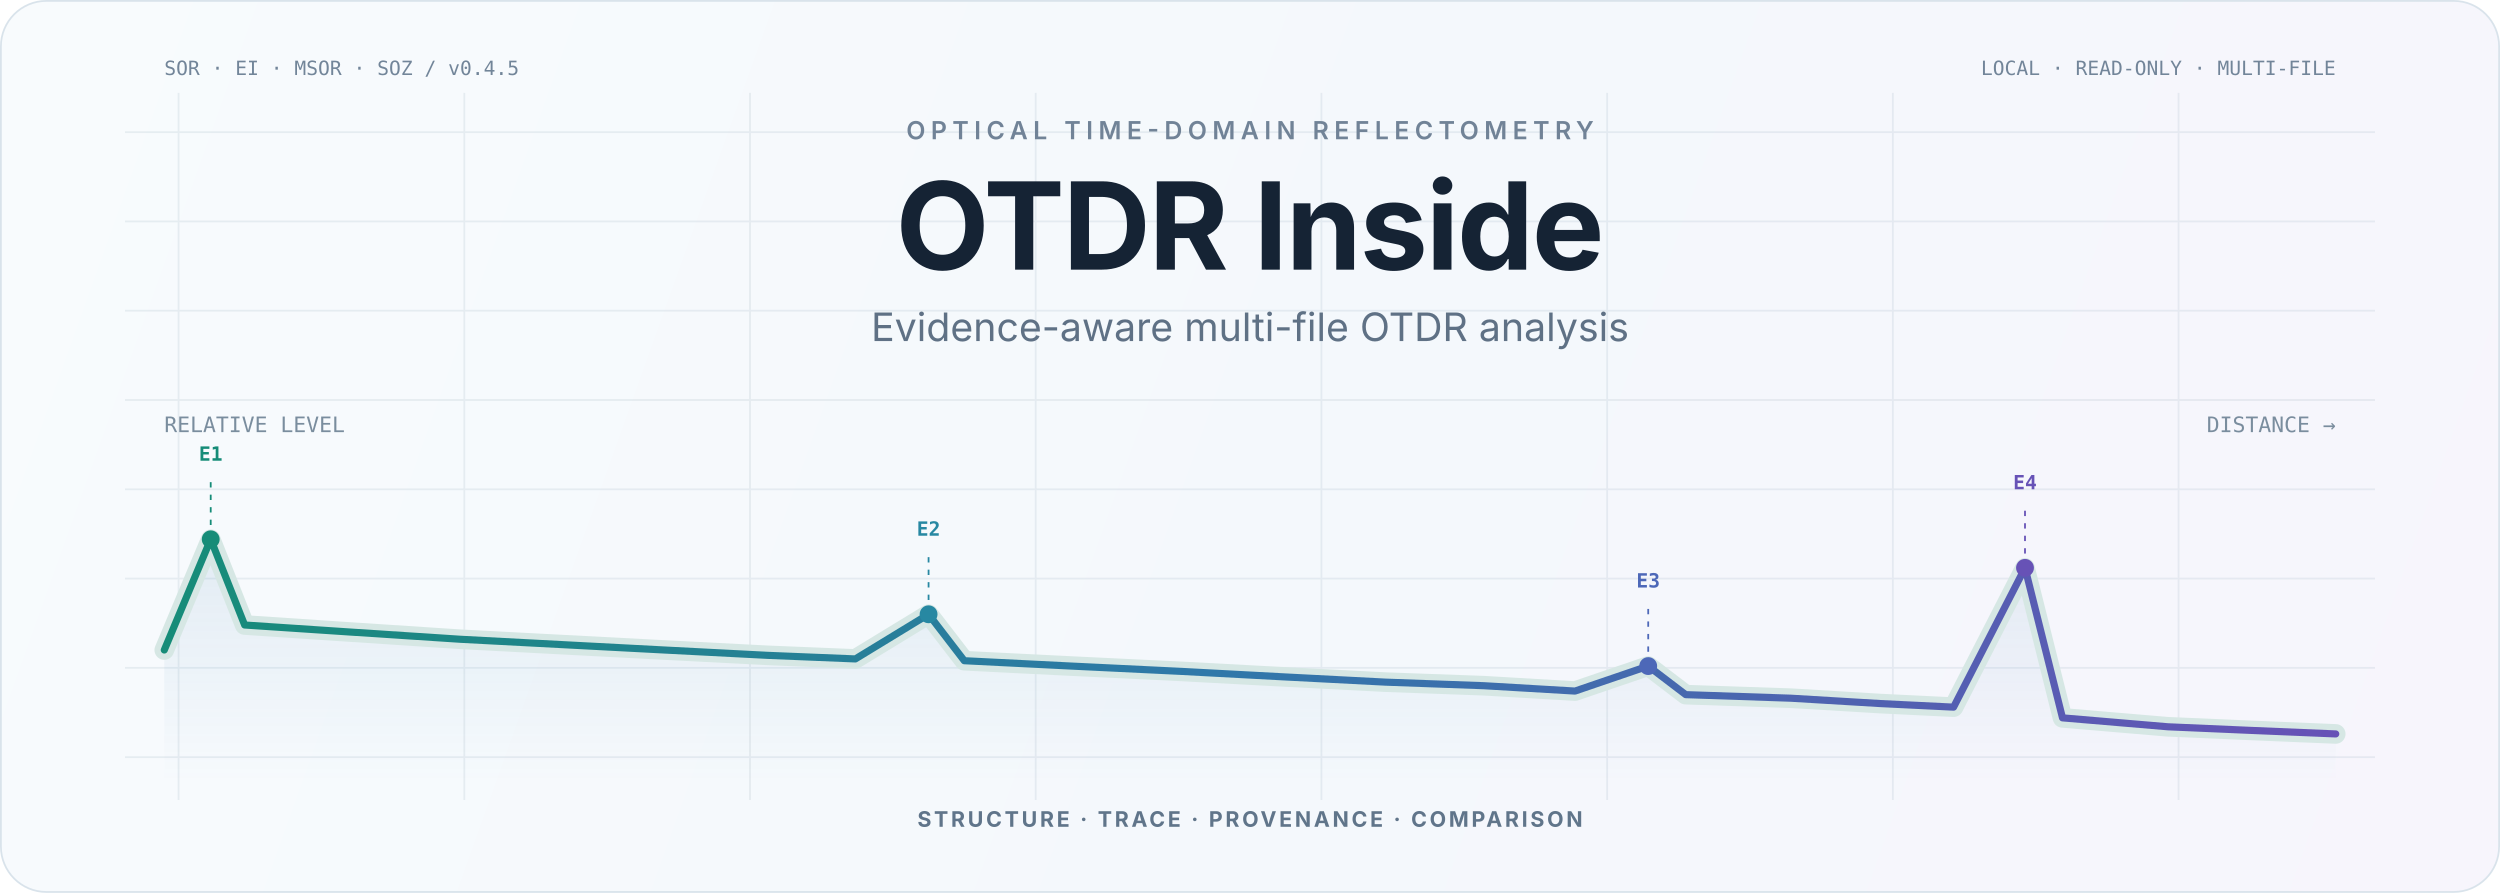
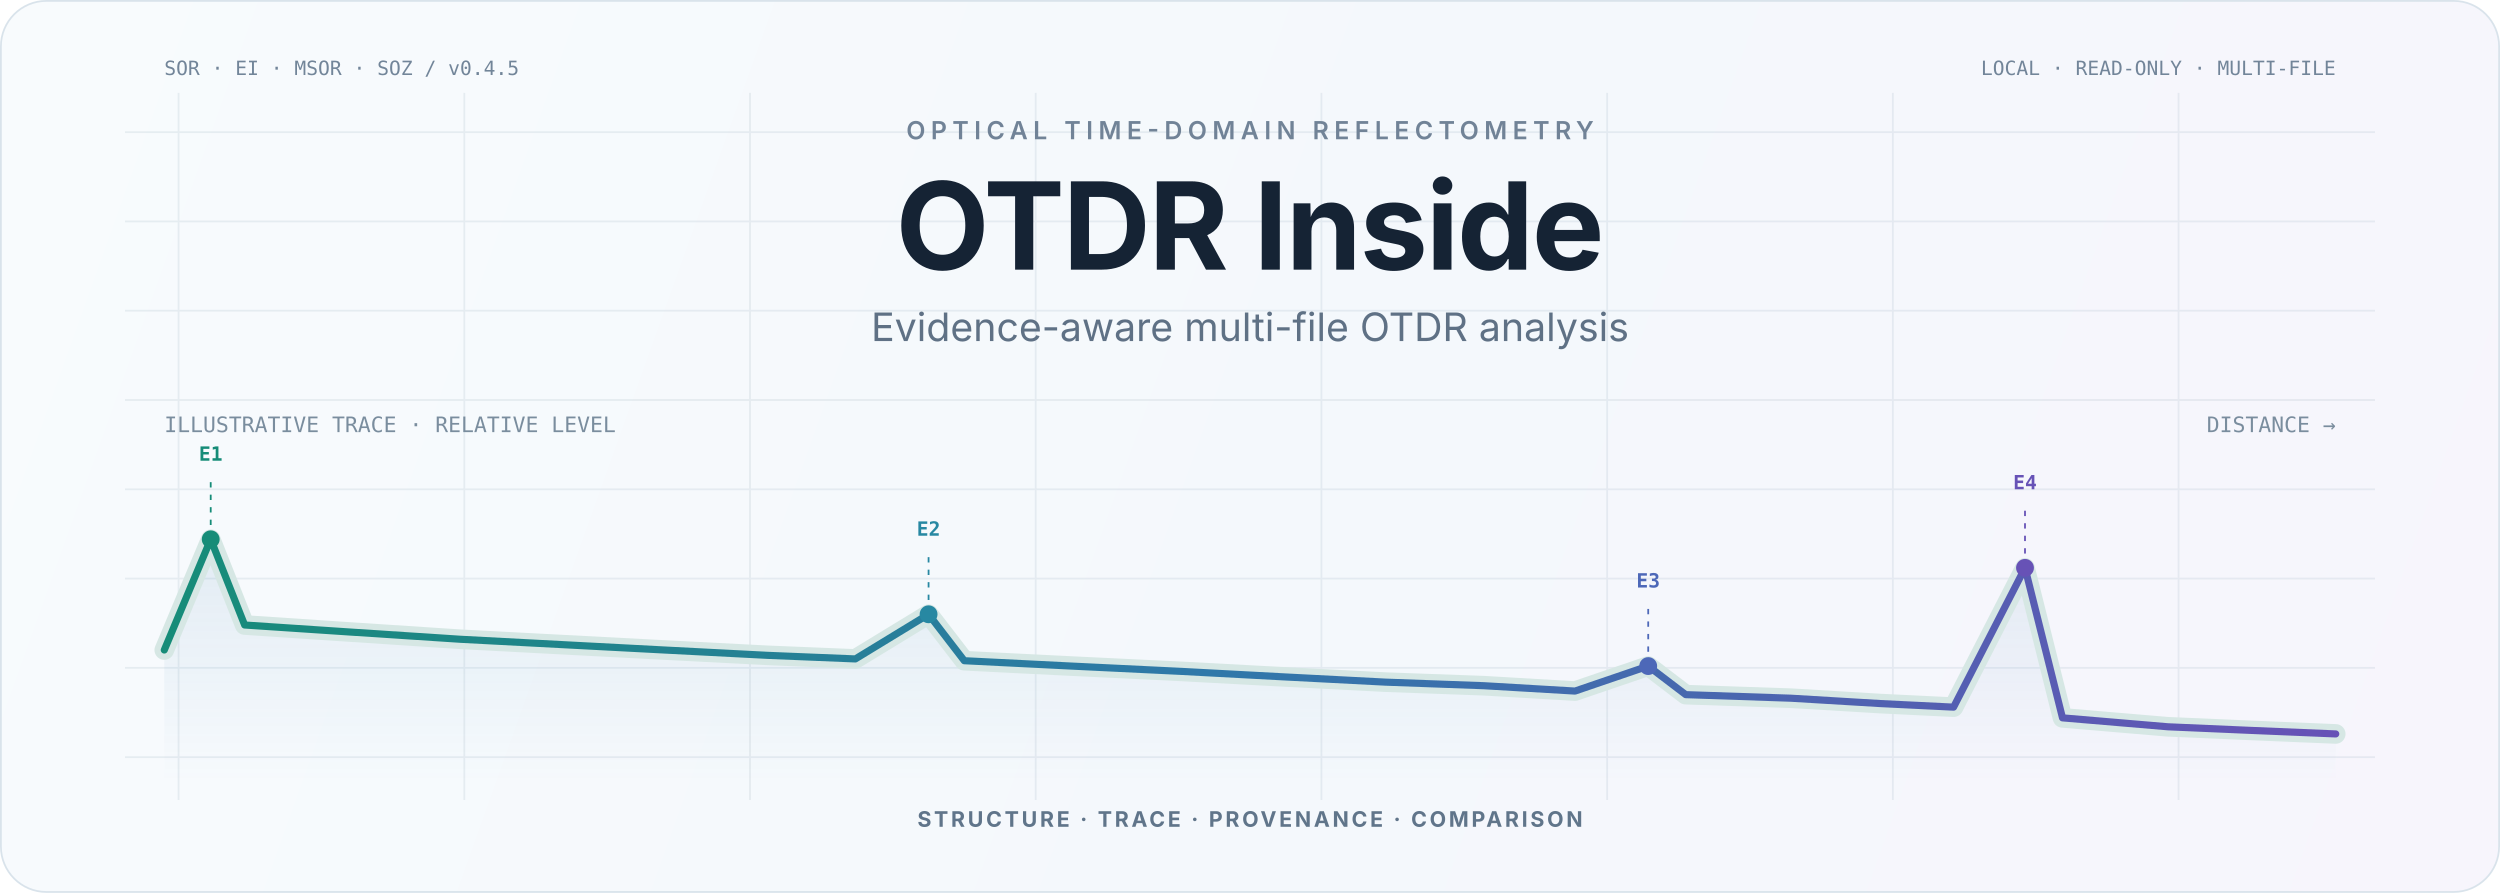
<svg xmlns="http://www.w3.org/2000/svg" width="1400" height="500" viewBox="0 0 1400 500" fill="none">
  <defs>
    <linearGradient id="bg" x1="0" y1="0" x2="1400" y2="500" gradientUnits="userSpaceOnUse">
      <stop stop-color="#F8FBFD" />
      <stop offset="0.55" stop-color="#F4F8FC" />
      <stop offset="1" stop-color="#F7F5FC" />
    </linearGradient>
    <linearGradient id="trace" x1="92" y1="0" x2="1308" y2="0" gradientUnits="userSpaceOnUse">
      <stop stop-color="#168C78" />
      <stop offset="0.48" stop-color="#2F78A9" />
      <stop offset="1" stop-color="#6752B6" />
    </linearGradient>
    <linearGradient id="fade" x1="0" y1="0" x2="0" y2="1">
      <stop stop-color="#2F78A9" stop-opacity="0.11" />
      <stop offset="1" stop-color="#2F78A9" stop-opacity="0" />
    </linearGradient>
  </defs>
  <rect x="0.5" y="0.5" width="1399" height="499" rx="25.5" fill="url(#bg)" stroke="#D9E3EB" />
  <g opacity="0.17" stroke="#91A4B5" stroke-width="1">
    <path d="M70 74H1330" />
    <path d="M70 124H1330" />
    <path d="M70 174H1330" />
    <path d="M70 224H1330" />
    <path d="M70 274H1330" />
    <path d="M70 324H1330" />
    <path d="M70 374H1330" />
    <path d="M70 424H1330" />
    <path d="M100 52V448" />
    <path d="M260 52V448" />
    <path d="M420 52V448" />
    <path d="M580 52V448" />
    <path d="M740 52V448" />
    <path d="M900 52V448" />
    <path d="M1060 52V448" />
    <path d="M1220 52V448" />
  </g>
  <text x="700" y="78" text-anchor="middle" fill="#718397" font-size="14" font-family="Inter,Segoe UI,Arial,sans-serif" font-weight="600" letter-spacing="3">OPTICAL TIME-DOMAIN REFLECTOMETRY</text>
  <text x="700" y="151" text-anchor="middle" fill="#152334" font-size="68" font-family="Inter,Segoe UI,Arial,sans-serif" font-weight="750" letter-spacing="-1">OTDR Inside</text>
  <text x="700" y="191" text-anchor="middle" fill="#5F7185" font-size="22" font-family="Inter,Segoe UI,Arial,sans-serif">Evidence-aware multi-file OTDR analysis</text>
-   <text x="92" y="242" fill="#7A8D9E" font-size="12" font-family="ui-monospace,SFMono-Regular,Menlo,monospace">RELATIVE LEVEL</text>
+   <text x="92" y="242" fill="#7A8D9E" font-size="12" font-family="ui-monospace,SFMono-Regular,Menlo,monospace">ILLUSTRATIVE TRACE · RELATIVE LEVEL</text>
  <text x="1308" y="242" text-anchor="end" fill="#7A8D9E" font-size="12" font-family="ui-monospace,SFMono-Regular,Menlo,monospace">DISTANCE →</text>
  <path d="M92 364 L118 302 L137 350 L197 354 L258 358 L315 361 L372 364 L430 367 L479 369 L520 344 L540 370 L600 373 L662 376 L718 379 L776 382 L831 384 L882 387 L923 373 L944 389 L1003 391 L1053 394 L1094 396 L1134 318 L1155 402 L1214 407 L1260 409 L1308 411 L1308 438 L92 438 Z" fill="url(#fade)" />
  <path d="M92 364 L118 302 L137 350 L197 354 L258 358 L315 361 L372 364 L430 367 L479 369 L520 344 L540 370 L600 373 L662 376 L718 379 L776 382 L831 384 L882 387 L923 373 L944 389 L1003 391 L1053 394 L1094 396 L1134 318 L1155 402 L1214 407 L1260 409 L1308 411" stroke="#D6E7E4" stroke-width="11" stroke-linecap="round" stroke-linejoin="round" />
  <path d="M92 364 L118 302 L137 350 L197 354 L258 358 L315 361 L372 364 L430 367 L479 369 L520 344 L540 370 L600 373 L662 376 L718 379 L776 382 L831 384 L882 387 L923 373 L944 389 L1003 391 L1053 394 L1094 396 L1134 318 L1155 402 L1214 407 L1260 409 L1308 411" stroke="url(#trace)" stroke-width="4" stroke-linecap="round" stroke-linejoin="round" />
  <g font-family="ui-monospace,SFMono-Regular,Menlo,monospace" font-size="11" font-weight="700">
    <g>
      <circle cx="118" cy="302" r="5" fill="#168C78" />
      <path d="M118 294V267" stroke="#168C78" stroke-dasharray="3 4" />
      <text x="118" y="258" text-anchor="middle" fill="#168C78">E1</text>
    </g>
    <g>
      <circle cx="520" cy="344" r="5" fill="#2788A2" />
      <path d="M520 336V309" stroke="#2788A2" stroke-dasharray="3 4" />
      <text x="520" y="300" text-anchor="middle" fill="#2788A2">E2</text>
    </g>
    <g>
      <circle cx="923" cy="373" r="5" fill="#4D68B8" />
      <path d="M923 365V338" stroke="#4D68B8" stroke-dasharray="3 4" />
      <text x="923" y="329" text-anchor="middle" fill="#4D68B8">E3</text>
    </g>
    <g>
      <circle cx="1134" cy="318" r="5" fill="#6752B6" />
      <path d="M1134 310V283" stroke="#6752B6" stroke-dasharray="3 4" />
      <text x="1134" y="274" text-anchor="middle" fill="#6752B6">E4</text>
    </g>
  </g>
  <text x="700" y="463" text-anchor="middle" fill="#60758A" font-size="12" font-family="Inter,Segoe UI,Arial,sans-serif" font-weight="650" letter-spacing="1.5">STRUCTURE  ·  TRACE  ·  PROVENANCE  ·  COMPARISON</text>
  <text x="92" y="42" fill="#728599" font-size="11" font-family="ui-monospace,SFMono-Regular,Menlo,monospace">SOR · EI · MSOR · SOZ / v0.4.5</text>
  <text x="1308" y="42" text-anchor="end" fill="#728599" font-size="11" font-family="ui-monospace,SFMono-Regular,Menlo,monospace">LOCAL · READ-ONLY · MULTI-FILE</text>
</svg>
